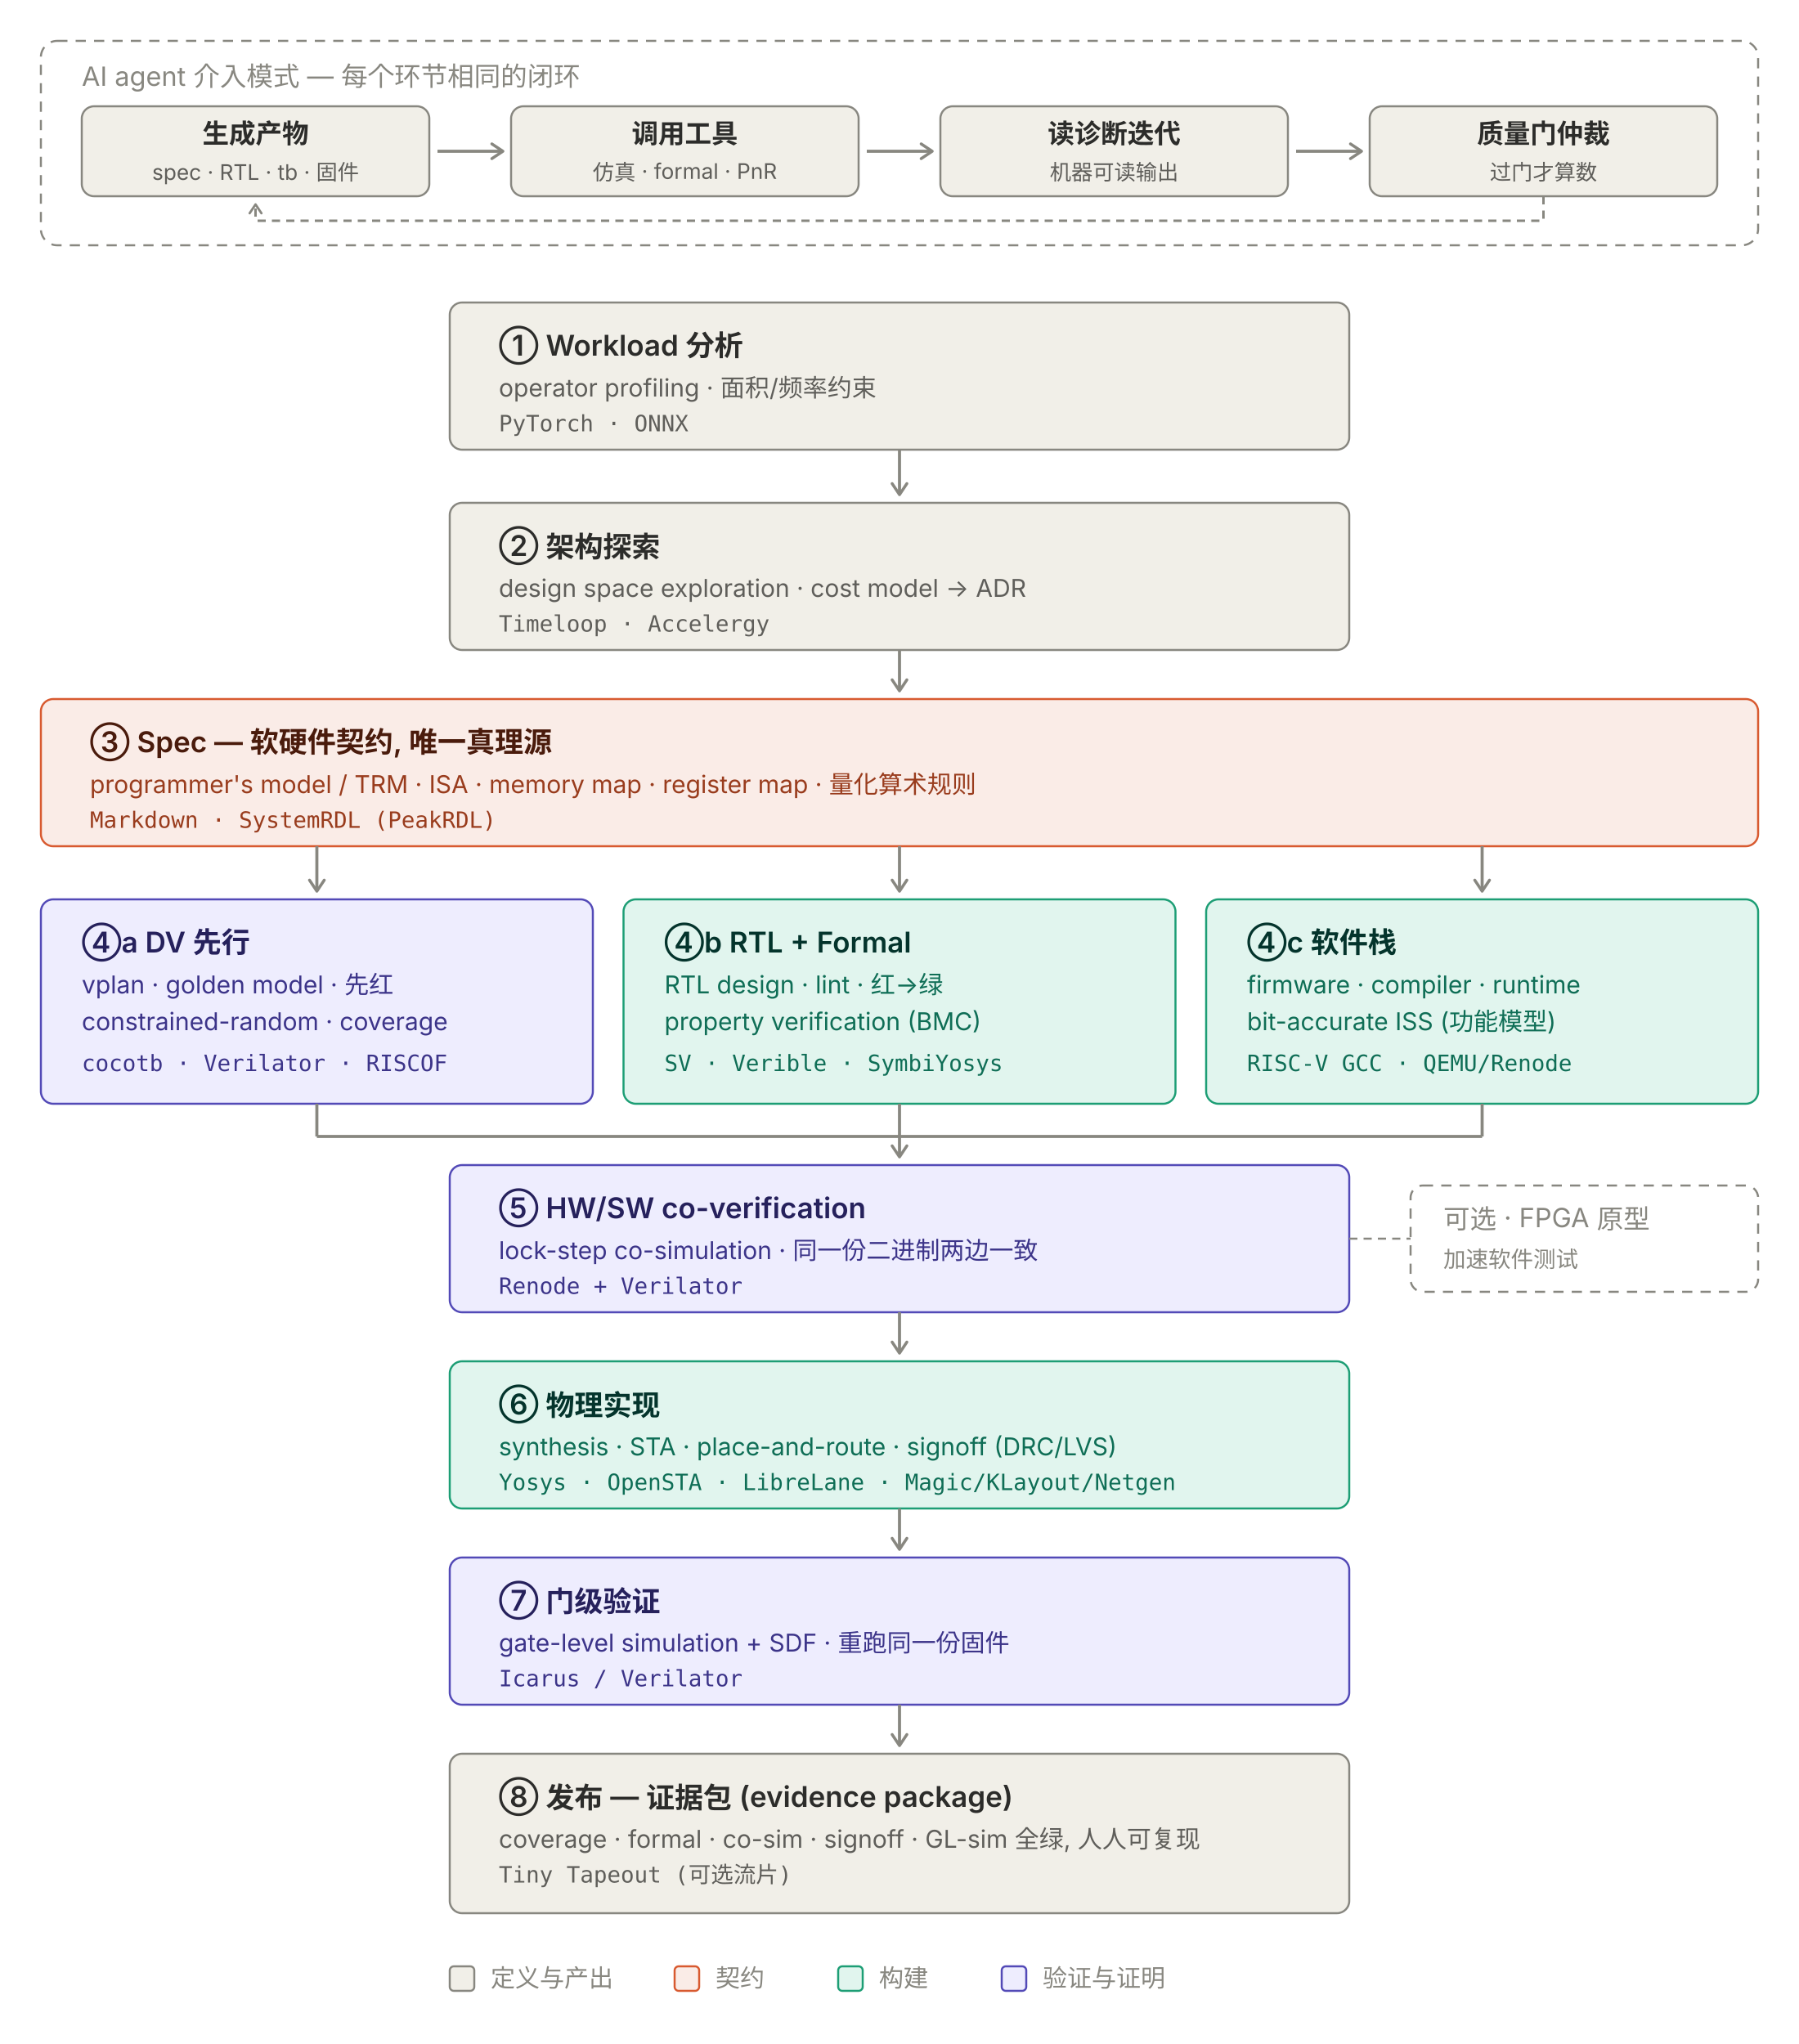
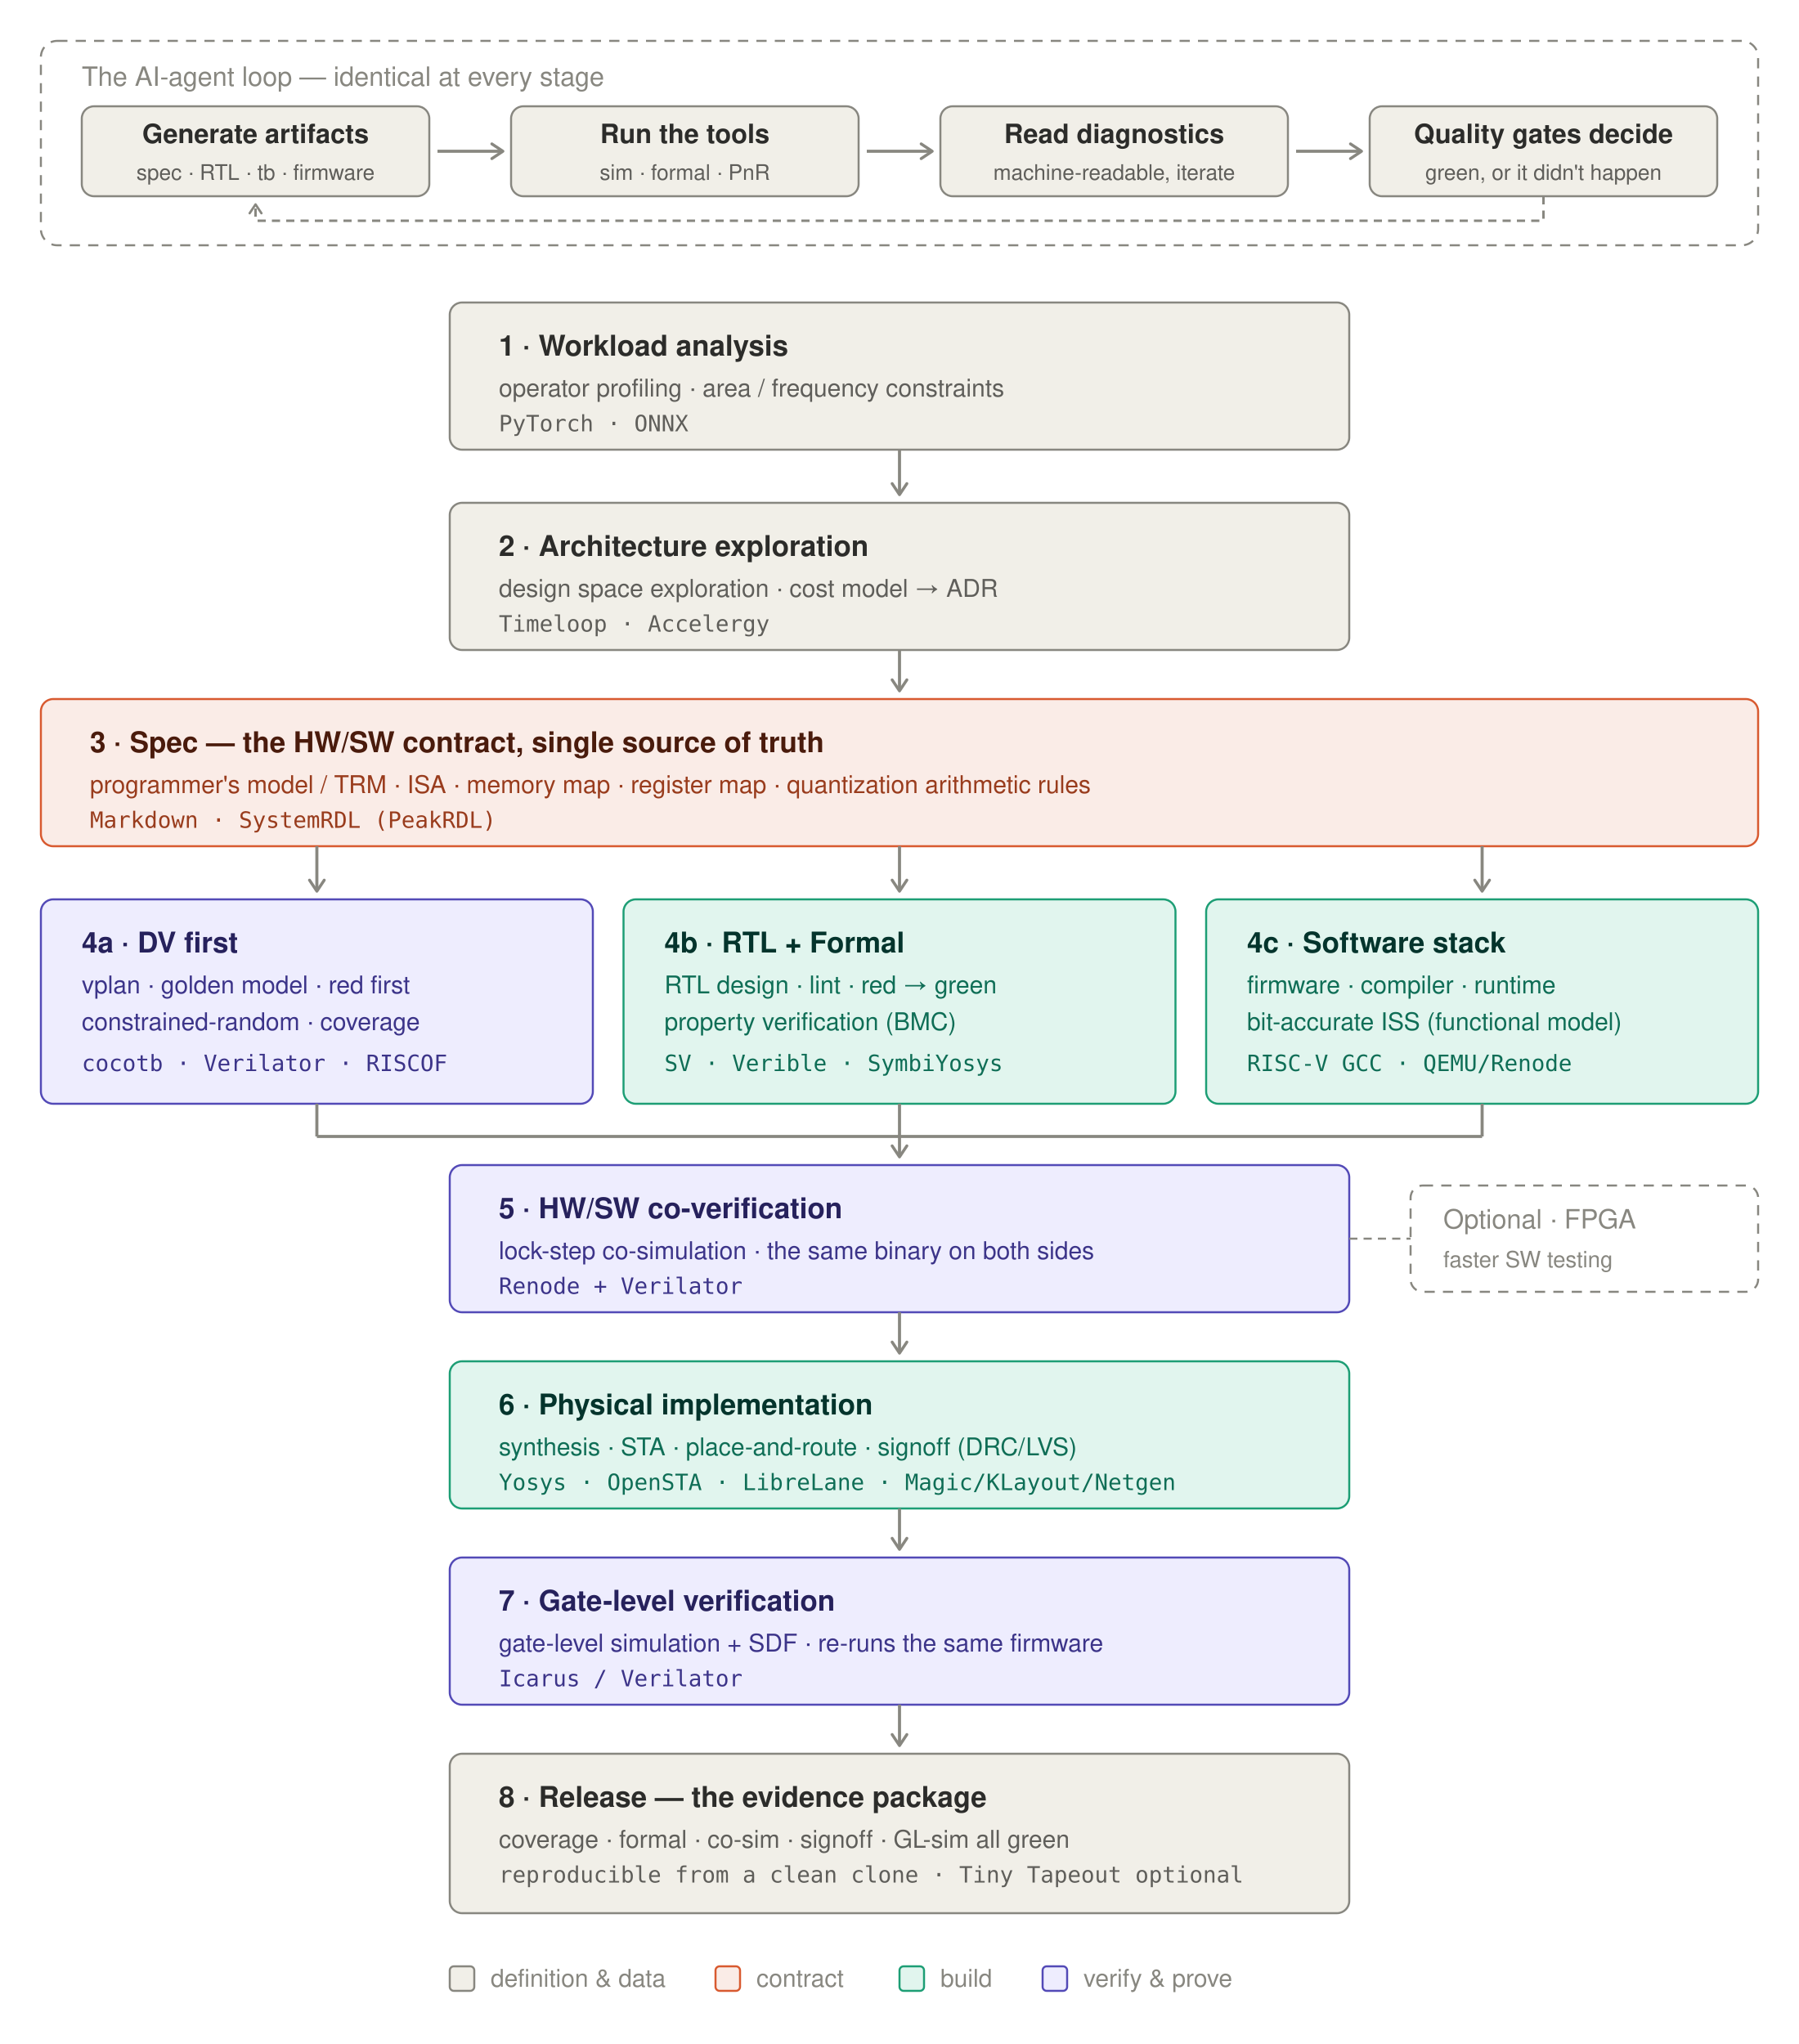
- <svg xmlns="http://www.w3.org/2000/svg" width="880" viewBox="0 0 880 1000" role="img" font-family="-apple-system, 'Segoe UI', 'Noto Sans SC', 'PingFang SC', sans-serif">
+ <svg xmlns="http://www.w3.org/2000/svg" width="880" viewBox="0 0 880 1000" role="img" font-family="-apple-system, 'Segoe UI', Helvetica, Arial, sans-serif">
  <defs>
    <marker id="ar" viewBox="0 0 10 10" refX="8" refY="5" markerWidth="6" markerHeight="6" orient="auto-start-reverse">
      <path d="M2 1L8 5L2 9" fill="none" stroke="#888780" stroke-width="1.6" stroke-linecap="round" stroke-linejoin="round" />
    </marker>
  </defs>
  <rect x="20" y="20" width="840" height="100" rx="8" fill="none" stroke="#888780" stroke-dasharray="5 4" />
-   <text x="40" y="42" font-size="13" fill="#888780">AI agent 介入模式 — 每个环节相同的闭环</text>
+   <text x="40" y="42" font-size="13" fill="#888780">The AI-agent loop — identical at every stage</text>
  <rect x="40" y="52" width="170" height="44" rx="6" fill="#F1EFE8" stroke="#888780" />
-   <text x="125" y="70" font-size="13" font-weight="600" fill="#2C2C2A" text-anchor="middle">生成产物</text>
-   <text x="125" y="88" font-size="10.5" fill="#5F5E5A" text-anchor="middle">spec · RTL · tb · 固件</text>
+   <text x="125" y="70" font-size="13" font-weight="600" fill="#2C2C2A" text-anchor="middle">Generate artifacts</text>
+   <text x="125" y="88" font-size="10.5" fill="#5F5E5A" text-anchor="middle">spec · RTL · tb · firmware</text>
  <line x1="214" y1="74" x2="246" y2="74" stroke="#888780" stroke-width="1.5" marker-end="url(#ar)" />
  <rect x="250" y="52" width="170" height="44" rx="6" fill="#F1EFE8" stroke="#888780" />
-   <text x="335" y="70" font-size="13" font-weight="600" fill="#2C2C2A" text-anchor="middle">调用工具</text>
-   <text x="335" y="88" font-size="10.5" fill="#5F5E5A" text-anchor="middle">仿真 · formal · PnR</text>
+   <text x="335" y="70" font-size="13" font-weight="600" fill="#2C2C2A" text-anchor="middle">Run the tools</text>
+   <text x="335" y="88" font-size="10.5" fill="#5F5E5A" text-anchor="middle">sim · formal · PnR</text>
  <line x1="424" y1="74" x2="456" y2="74" stroke="#888780" stroke-width="1.5" marker-end="url(#ar)" />
  <rect x="460" y="52" width="170" height="44" rx="6" fill="#F1EFE8" stroke="#888780" />
-   <text x="545" y="70" font-size="13" font-weight="600" fill="#2C2C2A" text-anchor="middle">读诊断迭代</text>
-   <text x="545" y="88" font-size="10.5" fill="#5F5E5A" text-anchor="middle">机器可读输出</text>
+   <text x="545" y="70" font-size="13" font-weight="600" fill="#2C2C2A" text-anchor="middle">Read diagnostics</text>
+   <text x="545" y="88" font-size="10.5" fill="#5F5E5A" text-anchor="middle">machine-readable, iterate</text>
  <line x1="634" y1="74" x2="666" y2="74" stroke="#888780" stroke-width="1.5" marker-end="url(#ar)" />
  <rect x="670" y="52" width="170" height="44" rx="6" fill="#F1EFE8" stroke="#888780" />
-   <text x="755" y="70" font-size="13" font-weight="600" fill="#2C2C2A" text-anchor="middle">质量门仲裁</text>
-   <text x="755" y="88" font-size="10.5" fill="#5F5E5A" text-anchor="middle">过门才算数</text>
+   <text x="755" y="70" font-size="13" font-weight="600" fill="#2C2C2A" text-anchor="middle">Quality gates decide</text>
+   <text x="755" y="88" font-size="10.5" fill="#5F5E5A" text-anchor="middle">green, or it didn't happen</text>
  <path d="M755 96 L755 108 L125 108 L125 100" fill="none" stroke="#888780" stroke-width="1.2" stroke-dasharray="4 3" marker-end="url(#ar)" />
  <rect x="220" y="148" width="440" height="72" rx="6" fill="#F1EFE8" stroke="#888780" />
-   <text x="244" y="174" font-size="14" font-weight="600" fill="#2C2C2A">① Workload 分析</text>
-   <text x="244" y="194" font-size="12" fill="#5F5E5A">operator profiling · 面积/频率约束</text>
+   <text x="244" y="174" font-size="14" font-weight="600" fill="#2C2C2A">1 · Workload analysis</text>
+   <text x="244" y="194" font-size="12" fill="#5F5E5A">operator profiling · area / frequency constraints</text>
  <text x="244" y="211" font-size="11" font-family="'SF Mono', Consolas, monospace" fill="#5F5E5A">PyTorch · ONNX</text>
  <line x1="440" y1="220" x2="440" y2="242" stroke="#888780" stroke-width="1.5" marker-end="url(#ar)" />
  <rect x="220" y="246" width="440" height="72" rx="6" fill="#F1EFE8" stroke="#888780" />
-   <text x="244" y="272" font-size="14" font-weight="600" fill="#2C2C2A">② 架构探索</text>
+   <text x="244" y="272" font-size="14" font-weight="600" fill="#2C2C2A">2 · Architecture exploration</text>
  <text x="244" y="292" font-size="12" fill="#5F5E5A">design space exploration · cost model → ADR</text>
  <text x="244" y="309" font-size="11" font-family="'SF Mono', Consolas, monospace" fill="#5F5E5A">Timeloop · Accelergy</text>
  <line x1="440" y1="318" x2="440" y2="338" stroke="#888780" stroke-width="1.5" marker-end="url(#ar)" />
  <rect x="20" y="342" width="840" height="72" rx="6" fill="#FAECE7" stroke="#D85A30" />
-   <text x="44" y="368" font-size="14" font-weight="600" fill="#4A1B0C">③ Spec — 软硬件契约, 唯一真理源</text>
-   <text x="44" y="388" font-size="12" fill="#993C1D">programmer's model / TRM · ISA · memory map · register map · 量化算术规则</text>
+   <text x="44" y="368" font-size="14" font-weight="600" fill="#4A1B0C">3 · Spec — the HW/SW contract, single source of truth</text>
+   <text x="44" y="388" font-size="12" fill="#993C1D">programmer's model / TRM · ISA · memory map · register map · quantization arithmetic rules</text>
  <text x="44" y="405" font-size="11" font-family="'SF Mono', Consolas, monospace" fill="#993C1D">Markdown · SystemRDL (PeakRDL)</text>
  <line x1="155" y1="414" x2="155" y2="436" stroke="#888780" stroke-width="1.5" marker-end="url(#ar)" />
  <line x1="440" y1="414" x2="440" y2="436" stroke="#888780" stroke-width="1.5" marker-end="url(#ar)" />
  <line x1="725" y1="414" x2="725" y2="436" stroke="#888780" stroke-width="1.5" marker-end="url(#ar)" />
  <rect x="20" y="440" width="270" height="100" rx="6" fill="#EEEDFE" stroke="#534AB7" />
-   <text x="40" y="466" font-size="14" font-weight="600" fill="#26215C">④a DV 先行</text>
-   <text x="40" y="486" font-size="12" fill="#3C3489">vplan · golden model · 先红</text>
+   <text x="40" y="466" font-size="14" font-weight="600" fill="#26215C">4a · DV first</text>
+   <text x="40" y="486" font-size="12" fill="#3C3489">vplan · golden model · red first</text>
  <text x="40" y="504" font-size="12" fill="#3C3489">constrained-random · coverage</text>
  <text x="40" y="524" font-size="11" font-family="'SF Mono', Consolas, monospace" fill="#3C3489">cocotb · Verilator · RISCOF</text>
  <rect x="305" y="440" width="270" height="100" rx="6" fill="#E1F5EE" stroke="#1D9E75" />
-   <text x="325" y="466" font-size="14" font-weight="600" fill="#04342C">④b RTL + Formal</text>
-   <text x="325" y="486" font-size="12" fill="#0F6E56">RTL design · lint · 红→绿</text>
+   <text x="325" y="466" font-size="14" font-weight="600" fill="#04342C">4b · RTL + Formal</text>
+   <text x="325" y="486" font-size="12" fill="#0F6E56">RTL design · lint · red → green</text>
  <text x="325" y="504" font-size="12" fill="#0F6E56">property verification (BMC)</text>
  <text x="325" y="524" font-size="11" font-family="'SF Mono', Consolas, monospace" fill="#0F6E56">SV · Verible · SymbiYosys</text>
  <rect x="590" y="440" width="270" height="100" rx="6" fill="#E1F5EE" stroke="#1D9E75" />
-   <text x="610" y="466" font-size="14" font-weight="600" fill="#04342C">④c 软件栈</text>
+   <text x="610" y="466" font-size="14" font-weight="600" fill="#04342C">4c · Software stack</text>
  <text x="610" y="486" font-size="12" fill="#0F6E56">firmware · compiler · runtime</text>
-   <text x="610" y="504" font-size="12" fill="#0F6E56">bit-accurate ISS (功能模型)</text>
+   <text x="610" y="504" font-size="12" fill="#0F6E56">bit-accurate ISS (functional model)</text>
  <text x="610" y="524" font-size="11" font-family="'SF Mono', Consolas, monospace" fill="#0F6E56">RISC-V GCC · QEMU/Renode</text>
  <line x1="155" y1="540" x2="155" y2="556" stroke="#888780" stroke-width="1.5" />
  <line x1="440" y1="540" x2="440" y2="556" stroke="#888780" stroke-width="1.5" />
  <line x1="725" y1="540" x2="725" y2="556" stroke="#888780" stroke-width="1.5" />
  <line x1="155" y1="556" x2="725" y2="556" stroke="#888780" stroke-width="1.5" />
  <line x1="440" y1="556" x2="440" y2="566" stroke="#888780" stroke-width="1.5" marker-end="url(#ar)" />
  <rect x="220" y="570" width="440" height="72" rx="6" fill="#EEEDFE" stroke="#534AB7" />
-   <text x="244" y="596" font-size="14" font-weight="600" fill="#26215C">⑤ HW/SW co-verification</text>
-   <text x="244" y="616" font-size="12" fill="#3C3489">lock-step co-simulation · 同一份二进制两边一致</text>
+   <text x="244" y="596" font-size="14" font-weight="600" fill="#26215C">5 · HW/SW co-verification</text>
+   <text x="244" y="616" font-size="12" fill="#3C3489">lock-step co-simulation · the same binary on both sides</text>
  <text x="244" y="633" font-size="11" font-family="'SF Mono', Consolas, monospace" fill="#3C3489">Renode + Verilator</text>
  <rect x="690" y="580" width="170" height="52" rx="6" fill="none" stroke="#888780" stroke-dasharray="5 4" />
-   <text x="706" y="601" font-size="13" fill="#888780">可选 · FPGA 原型</text>
-   <text x="706" y="620" font-size="11" fill="#888780">加速软件测试</text>
+   <text x="706" y="601" font-size="13" fill="#888780">Optional · FPGA</text>
+   <text x="706" y="620" font-size="11" fill="#888780">faster SW testing</text>
  <line x1="660" y1="606" x2="690" y2="606" stroke="#888780" stroke-width="1" stroke-dasharray="4 3" />
  <line x1="440" y1="642" x2="440" y2="662" stroke="#888780" stroke-width="1.5" marker-end="url(#ar)" />
  <rect x="220" y="666" width="440" height="72" rx="6" fill="#E1F5EE" stroke="#1D9E75" />
-   <text x="244" y="692" font-size="14" font-weight="600" fill="#04342C">⑥ 物理实现</text>
+   <text x="244" y="692" font-size="14" font-weight="600" fill="#04342C">6 · Physical implementation</text>
  <text x="244" y="712" font-size="12" fill="#0F6E56">synthesis · STA · place-and-route · signoff (DRC/LVS)</text>
  <text x="244" y="729" font-size="11" font-family="'SF Mono', Consolas, monospace" fill="#0F6E56">Yosys · OpenSTA · LibreLane · Magic/KLayout/Netgen</text>
  <line x1="440" y1="738" x2="440" y2="758" stroke="#888780" stroke-width="1.5" marker-end="url(#ar)" />
  <rect x="220" y="762" width="440" height="72" rx="6" fill="#EEEDFE" stroke="#534AB7" />
-   <text x="244" y="788" font-size="14" font-weight="600" fill="#26215C">⑦ 门级验证</text>
-   <text x="244" y="808" font-size="12" fill="#3C3489">gate-level simulation + SDF · 重跑同一份固件</text>
+   <text x="244" y="788" font-size="14" font-weight="600" fill="#26215C">7 · Gate-level verification</text>
+   <text x="244" y="808" font-size="12" fill="#3C3489">gate-level simulation + SDF · re-runs the same firmware</text>
  <text x="244" y="825" font-size="11" font-family="'SF Mono', Consolas, monospace" fill="#3C3489">Icarus / Verilator</text>
  <line x1="440" y1="834" x2="440" y2="854" stroke="#888780" stroke-width="1.5" marker-end="url(#ar)" />
  <rect x="220" y="858" width="440" height="78" rx="6" fill="#F1EFE8" stroke="#888780" />
-   <text x="244" y="884" font-size="14" font-weight="600" fill="#2C2C2A">⑧ 发布 — 证据包 (evidence package)</text>
-   <text x="244" y="904" font-size="12" fill="#5F5E5A">coverage · formal · co-sim · signoff · GL-sim 全绿, 人人可复现</text>
-   <text x="244" y="921" font-size="11" font-family="'SF Mono', Consolas, monospace" fill="#5F5E5A">Tiny Tapeout (可选流片)</text>
+   <text x="244" y="884" font-size="14" font-weight="600" fill="#2C2C2A">8 · Release — the evidence package</text>
+   <text x="244" y="904" font-size="12" fill="#5F5E5A">coverage · formal · co-sim · signoff · GL-sim all green</text>
+   <text x="244" y="921" font-size="11" font-family="'SF Mono', Consolas, monospace" fill="#5F5E5A">reproducible from a clean clone · Tiny Tapeout optional</text>
  <rect x="220" y="962" width="12" height="12" rx="2" fill="#F1EFE8" stroke="#888780" />
-   <text x="240" y="972" font-size="12" fill="#888780">定义与产出</text>
-   <rect x="330" y="962" width="12" height="12" rx="2" fill="#FAECE7" stroke="#D85A30" />
-   <text x="350" y="972" font-size="12" fill="#888780">契约</text>
-   <rect x="410" y="962" width="12" height="12" rx="2" fill="#E1F5EE" stroke="#1D9E75" />
-   <text x="430" y="972" font-size="12" fill="#888780">构建</text>
-   <rect x="490" y="962" width="12" height="12" rx="2" fill="#EEEDFE" stroke="#534AB7" />
-   <text x="510" y="972" font-size="12" fill="#888780">验证与证明</text>
+   <text x="240" y="972" font-size="12" fill="#888780">definition &amp; data</text>
+   <rect x="350" y="962" width="12" height="12" rx="2" fill="#FAECE7" stroke="#D85A30" />
+   <text x="370" y="972" font-size="12" fill="#888780">contract</text>
+   <rect x="440" y="962" width="12" height="12" rx="2" fill="#E1F5EE" stroke="#1D9E75" />
+   <text x="460" y="972" font-size="12" fill="#888780">build</text>
+   <rect x="510" y="962" width="12" height="12" rx="2" fill="#EEEDFE" stroke="#534AB7" />
+   <text x="530" y="972" font-size="12" fill="#888780">verify &amp; prove</text>
</svg>
